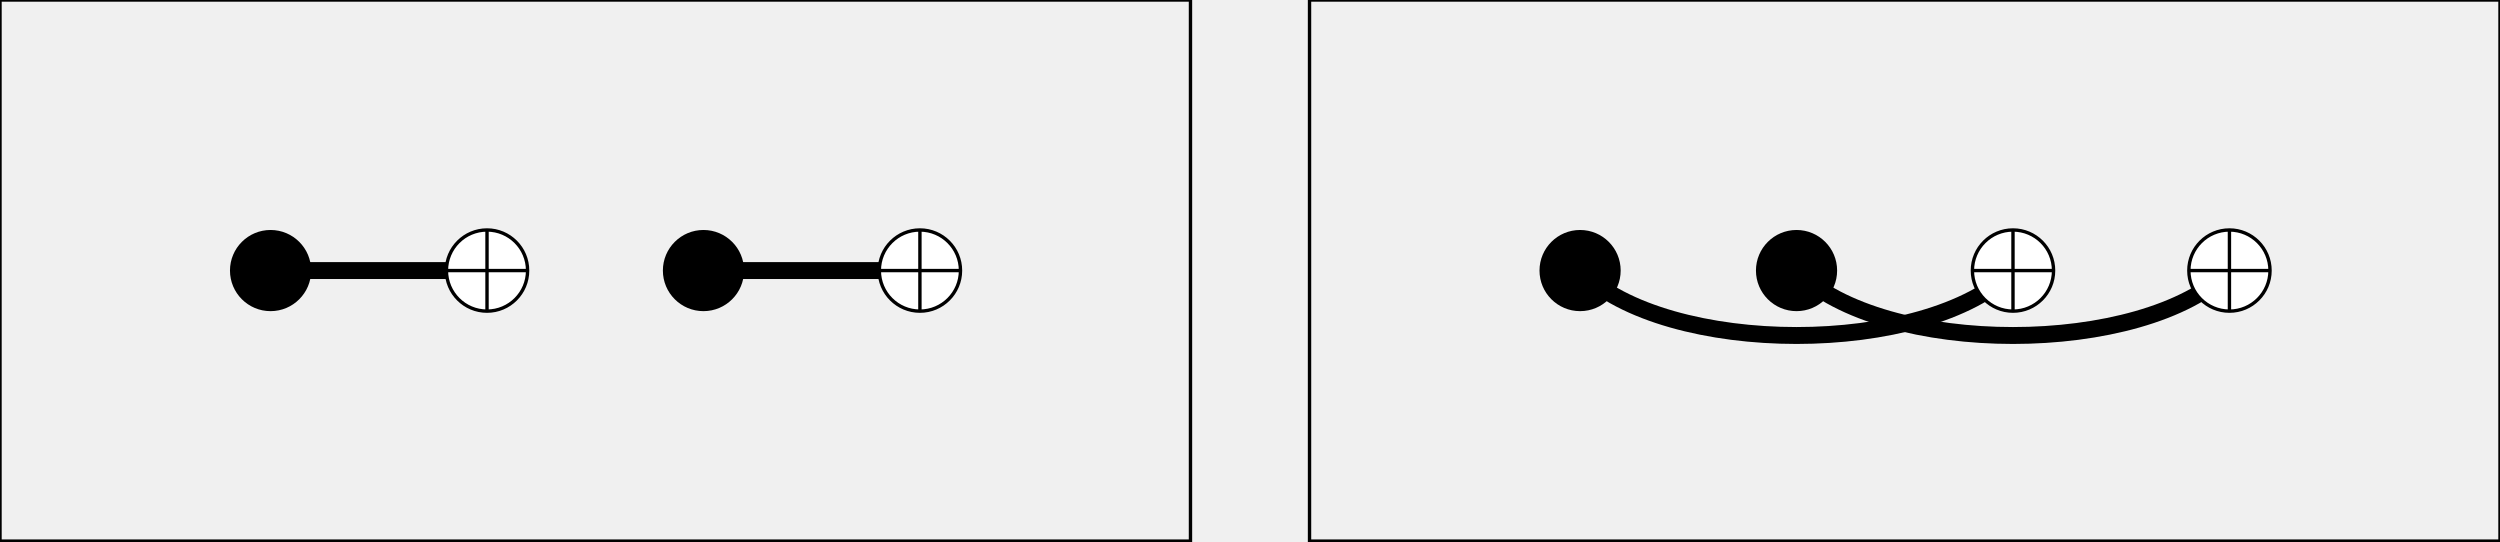
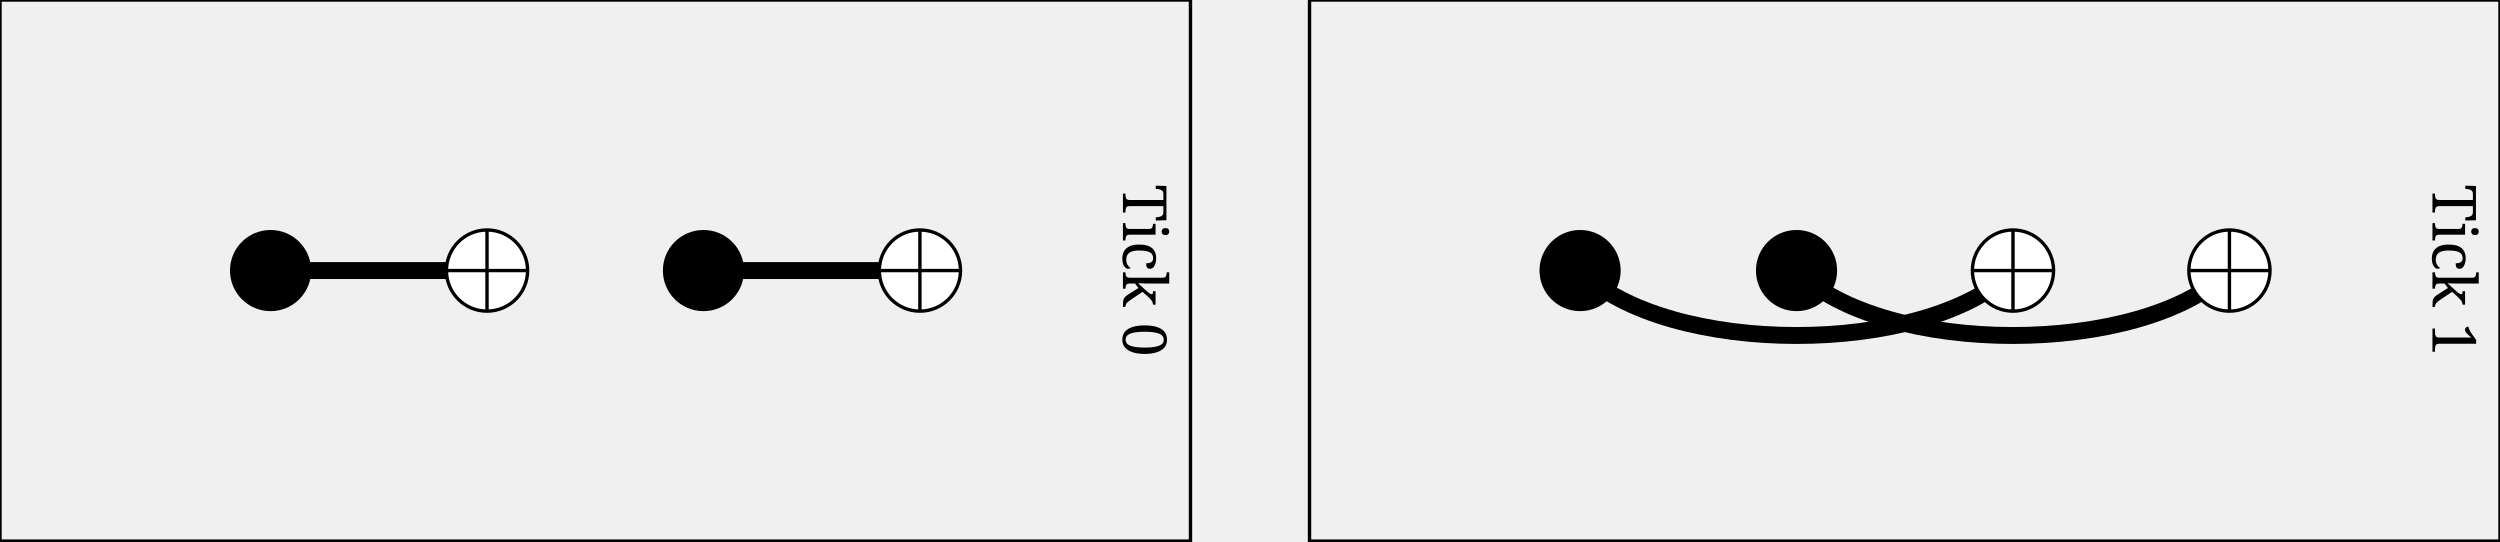
<svg xmlns="http://www.w3.org/2000/svg" viewBox="0 0 739.2 160" version="1.1">
  <g id="qubit_dots">
    <circle id="qubit_dot:0:0_0:0" cx="80" cy="80" r="2" stroke="none" fill="black" />
    <circle id="qubit_dot:1:1_0:0" cx="144" cy="80" r="2" stroke="none" fill="black" />
    <circle id="qubit_dot:2:2_0:0" cx="208" cy="80" r="2" stroke="none" fill="black" />
    <circle id="qubit_dot:3:3_0:0" cx="272" cy="80" r="2" stroke="none" fill="black" />
    <circle id="qubit_dot:0:0_0:1" cx="467.2" cy="80" r="2" stroke="none" fill="black" />
    <circle id="qubit_dot:1:1_0:1" cx="531.2" cy="80" r="2" stroke="none" fill="black" />
    <circle id="qubit_dot:2:2_0:1" cx="595.2" cy="80" r="2" stroke="none" fill="black" />
    <circle id="qubit_dot:3:3_0:1" cx="659.2" cy="80" r="2" stroke="none" fill="black" />
  </g>
  <path d="M80,80 L144,80 " fill="none" stroke="black" stroke-width="5" />
  <circle cx="80" cy="80" r="12" stroke="none" fill="black" />
  <circle cx="144" cy="80" r="12" stroke="black" fill="white" />
  <path d="M132,80 L156,80 M144,68 L144,92 " stroke="black" />
  <path d="M208,80 L272,80 " fill="none" stroke="black" stroke-width="5" />
  <circle cx="208" cy="80" r="12" stroke="none" fill="black" />
  <circle cx="272" cy="80" r="12" stroke="black" fill="white" />
  <path d="M260,80 L284,80 M272,68 L272,92 " stroke="black" />
  <path d="M467.2,80 C492.8 105.6,569.6 105.6,595.2 80 " fill="none" stroke="black" stroke-width="5" />
  <circle cx="467.2" cy="80" r="12" stroke="none" fill="black" />
  <circle cx="595.2" cy="80" r="12" stroke="black" fill="white" />
  <path d="M583.2,80 L607.2,80 M595.2,68 L595.2,92 " stroke="black" />
  <path d="M531.2,80 C556.8 105.6,633.6 105.6,659.2 80 " fill="none" stroke="black" stroke-width="5" />
  <circle cx="531.2" cy="80" r="12" stroke="none" fill="black" />
  <circle cx="659.2" cy="80" r="12" stroke="black" fill="white" />
  <path d="M647.2,80 L671.2,80 M659.2,68 L659.2,92 " stroke="black" />
  <g id="tick_borders">
+     <text dominant-baseline="hanging" text-anchor="middle" font-family="serif" font-size="18" transform="rotate(90)" x="80" y="-346">Tick 0</text>
    <rect id="tick_border:0:0_0:0" x="0" y="0" width="352" height="160" stroke="black" fill="none" />
-     <rect id="tick_border:0:0_1:0" x="387.2" y="0" width="352" height="160" stroke="black" fill="none" />
+     <text dominant-baseline="hanging" text-anchor="middle" font-family="serif" font-size="18" transform="rotate(90)" x="80" y="-733.2">Tick 1</text>
+     <rect id="tick_border:1:0_1:1" x="387.2" y="0" width="352" height="160" stroke="black" fill="none" />
  </g>
</svg>
